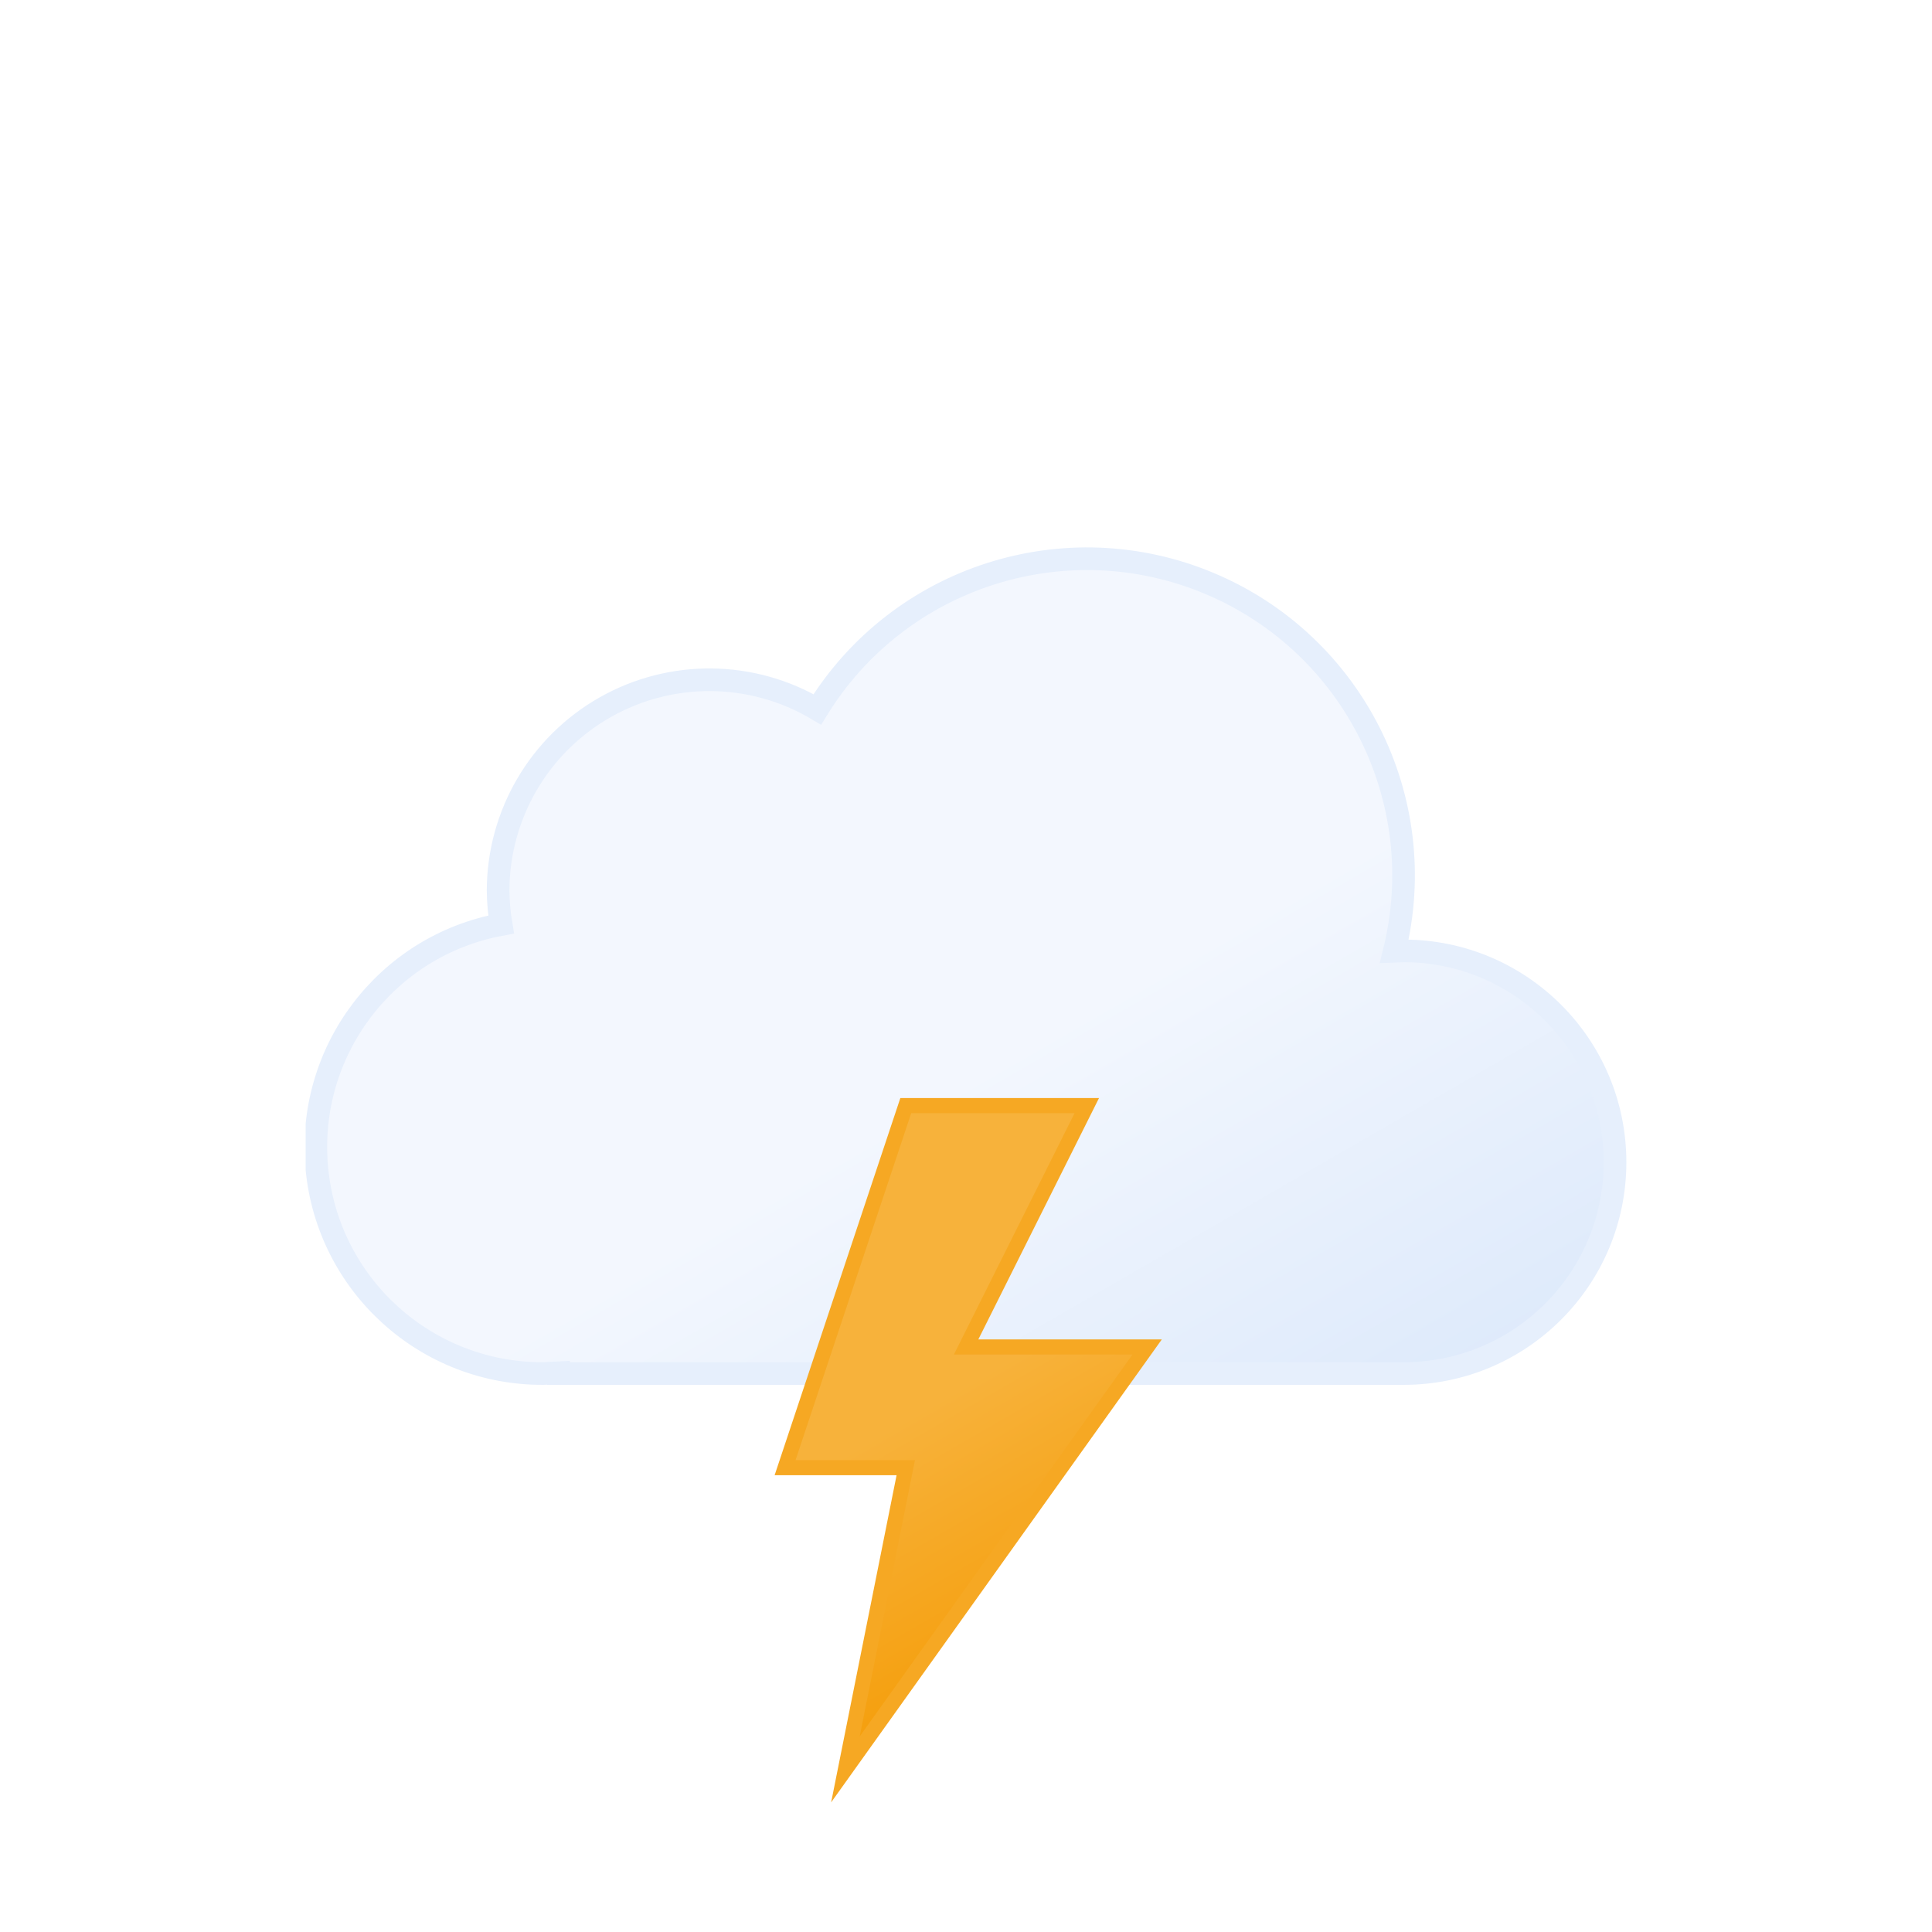
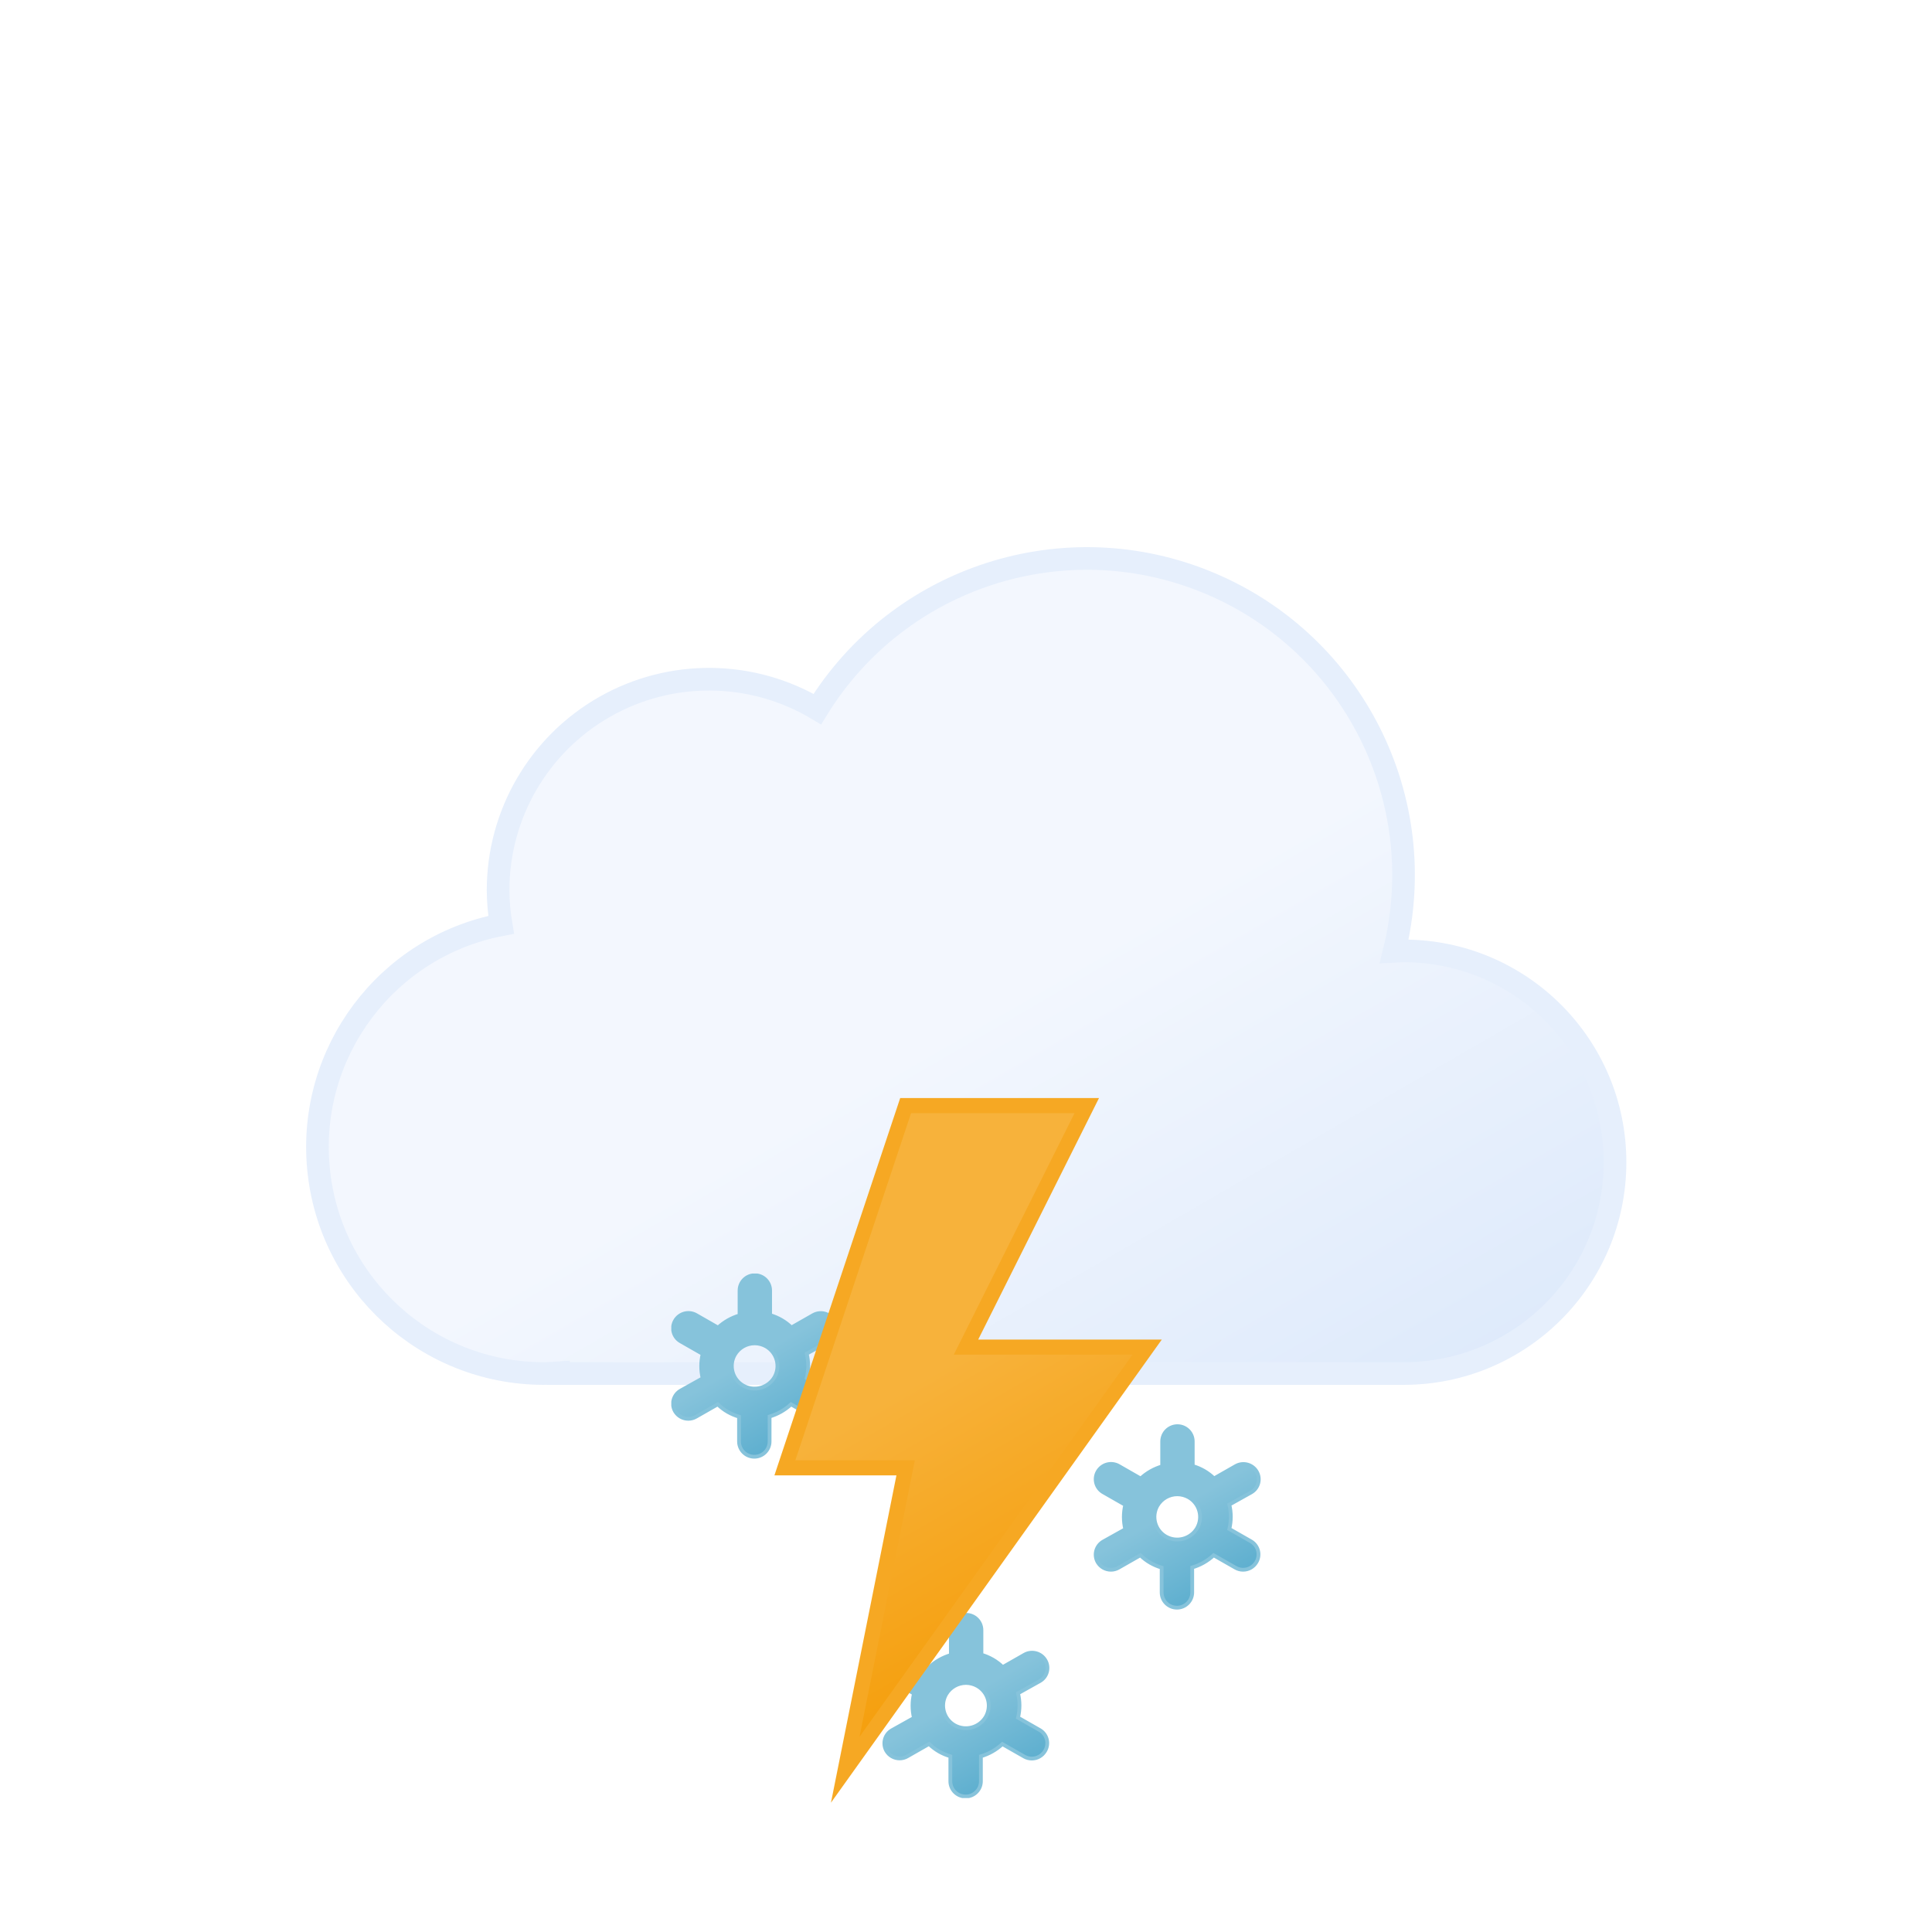
<svg xmlns="http://www.w3.org/2000/svg" xmlns:xlink="http://www.w3.org/1999/xlink" viewBox="0 0 512 512">
  <defs>
-     <linearGradient id="a" x1="99.5" x2="232.6" y1="30.7" y2="261.4" gradientUnits="userSpaceOnUse">
+     <linearGradient id="a" x1="99.45" y1="30.68" x2="232.64" y2="261.37" gradientUnits="userSpaceOnUse">
      <stop offset="0" stop-color="#f3f7fe" />
-       <stop offset=".5" stop-color="#f3f7fe" />
+       <stop offset="0.45" stop-color="#f3f7fe" />
      <stop offset="1" stop-color="#deeafb" />
    </linearGradient>
-     <linearGradient id="b" x1="8.7" x2="80.9" y1="17.1" y2="142.1" gradientUnits="userSpaceOnUse">
+     <linearGradient id="b" x1="8.67" y1="17.07" x2="80.88" y2="142.14" gradientUnits="userSpaceOnUse">
      <stop offset="0" stop-color="#f7b23b" />
-       <stop offset=".5" stop-color="#f7b23b" />
+       <stop offset="0.45" stop-color="#f7b23b" />
      <stop offset="1" stop-color="#f59e0b" />
    </linearGradient>
-     <linearGradient id="c" x1="11.4" x2="32.8" y1="5.9" y2="43.1" gradientUnits="userSpaceOnUse">
+     <linearGradient id="c" x1="11.38" y1="5.93" x2="32.82" y2="43.07" gradientUnits="userSpaceOnUse">
      <stop offset="0" stop-color="#86c3db" />
-       <stop offset=".5" stop-color="#86c3db" />
+       <stop offset="0.45" stop-color="#86c3db" />
      <stop offset="1" stop-color="#5eafcf" />
    </linearGradient>
-     <linearGradient xlink:href="#c" id="d" x1="67.4" x2="88.8" y1="5.9" y2="43.1" />
-     <linearGradient xlink:href="#c" id="e" x1="123.4" x2="144.8" y1="5.9" y2="43.1" />
+     <linearGradient id="d" x1="67.38" y1="95.93" x2="88.82" y2="133.07" xlink:href="#c" />
+     <linearGradient id="e" x1="123.38" y1="45.93" x2="144.82" y2="83.07" xlink:href="#c" />
    <symbol id="f" viewBox="0 0 350 222">
-       <path fill="url(#a)" stroke="#e6effc" stroke-miterlimit="10" stroke-width="6" d="m291 107-2.5.1A83.9 83.9 0 00135.6 43 56 56 0 0051 91a56.6 56.6 0 00.8 9A60 60 0 0063 219l4-.2v.2h224a56 56 0 000-112Z" />
+       <path d="M291,107c-.85,0-1.68.09-2.53.13A83.9,83.9,0,0,0,135.6,42.92,55.91,55.91,0,0,0,51,91a56.56,56.56,0,0,0,.8,9.08A60,60,0,0,0,63,219c1.35,0,2.67-.11,4-.2v.2H291a56,56,0,0,0,0-112Z" stroke="#e6effc" stroke-miterlimit="10" stroke-width="6" fill="url(#a)" />
    </symbol>
-     <symbol id="g" overflow="visible" viewBox="0 0 156.2 49">
-       <g>
-         <path fill="url(#c)" stroke="#86c3db" stroke-miterlimit="10" d="m41.7 31-5.8-3.3a13.7 13.7 0 000-6.5l5.8-3.2a4 4 0 001.5-5.5 4 4 0 00-5.6-1.5l-5.8 3.3a13.6 13.6 0 00-2.6-2 13.8 13.8 0 00-3-1.3V4.5a4 4 0 00-8.1 0v6.6a14.3 14.3 0 00-5.7 3.2L6.6 11A4 4 0 001 12.5 4 4 0 002.5 18l5.8 3.3a13.7 13.7 0 000 6.5L2.5 31A4 4 0 001 36.5a4 4 0 003.5 2 4 4 0 002-.5l5.8-3.3a13.6 13.6 0 002.6 2 13.8 13.8 0 003 1.2v6.6a4 4 0 008.2 0v-6.6a14.2 14.2 0 005.6-3.2l6 3.3a4 4 0 002 .5 4 4 0 003.4-2 4 4 0 00-1.4-5.5ZM19 29.7a6 6 0 01-2.3-8.2 6.1 6.1 0 015.3-3 6.2 6.2 0 013 .8 6 6 0 012.2 8.2 6.1 6.1 0 01-8.2 2.2Z" opacity="0">
-           <animateTransform additive="sum" attributeName="transform" dur="6s" repeatCount="indefinite" type="rotate" values="0 24 24; 360 24 24" />
-           <animate id="t1" attributeName="opacity" begin="0s; t1.end+1s" dur="2s" keyTimes="0; .17; .83; 1" values="0; 1; 1; 0" />
-         </path>
-         <animateTransform id="s1" additive="sum" attributeName="transform" begin="0s; s1.end+1s" dur="2s" type="translate" values="0 -36; 0 92;" />
-       </g>
-       <g>
-         <path fill="url(#d)" stroke="#86c3db" stroke-miterlimit="10" d="m97.7 31-5.8-3.3a13.7 13.7 0 000-6.5l5.8-3.2a4 4 0 001.5-5.5 4 4 0 00-5.6-1.5l-5.8 3.3a13.6 13.6 0 00-2.6-2 13.8 13.8 0 00-3-1.3V4.5a4 4 0 00-8.1 0v6.6a14.3 14.3 0 00-5.7 3.2L62.6 11a4 4 0 00-5.6 1.5 4 4 0 001.5 5.5l5.8 3.3a13.7 13.7 0 000 6.5L58.5 31a4 4 0 00-1.5 5.5 4 4 0 003.5 2 4 4 0 002-.5l5.8-3.3a13.6 13.6 0 002.7 2 13.8 13.8 0 003 1.2v6.6a4 4 0 008 0v-6.6a14.2 14.2 0 005.7-3.2l6 3.3a4 4 0 002 .5 4 4 0 003.4-2 4 4 0 00-1.4-5.5ZM75 29.7a6 6 0 01-2.3-8.2 6.1 6.1 0 015.3-3 6.2 6.2 0 013 .8 6 6 0 012.2 8.2 6.1 6.1 0 01-8.2 2.2Z" opacity="0">
-           <animateTransform additive="sum" attributeName="transform" dur="6s" repeatCount="indefinite" type="rotate" values="0 80 24; 360 80 24" />
-           <animate id="t2" attributeName="opacity" begin="-.83s; t2.end+1s" dur="2s" keyTimes="0; .17; .83; 1" values="0; 1; 1; 0" />
-         </path>
-         <animateTransform id="s2" additive="sum" attributeName="transform" begin="-.83s; s2.end+1s" dur="2s" type="translate" values="0 -36; 0 92;" />
-       </g>
-       <g>
-         <path fill="url(#e)" stroke="#86c3db" stroke-miterlimit="10" d="m153.7 31-5.8-3.3a13.7 13.7 0 000-6.5l5.8-3.2a4 4 0 001.5-5.5 4 4 0 00-5.6-1.5l-5.8 3.3a13.6 13.6 0 00-2.6-2 13.8 13.8 0 00-3-1.3V4.5a4 4 0 00-8.1 0v6.6a14.3 14.3 0 00-5.7 3.2l-5.8-3.3a4 4 0 00-5.6 1.5 4 4 0 001.5 5.5l5.8 3.3a13.7 13.7 0 000 6.5l-5.8 3.2a4 4 0 00-1.5 5.5 4 4 0 003.5 2 4 4 0 002-.5l5.8-3.3a13.6 13.6 0 002.7 2 13.8 13.8 0 003 1.2v6.6a4 4 0 008 0v-6.6a14.2 14.2 0 005.7-3.2l5.8 3.3a4 4 0 002 .5 4 4 0 003.5-2 4 4 0 00-1.3-5.5ZM131 29.7a6 6 0 01-2.3-8.2 6.1 6.1 0 015.3-3 6.2 6.2 0 013 .8 6 6 0 012.2 8.2 6.1 6.1 0 01-8.2 2.2Z" opacity="0">
-           <animateTransform additive="sum" attributeName="transform" dur="6s" repeatCount="indefinite" type="rotate" values="0 136 24; 360 136 24" />
-           <animate id="t3" attributeName="opacity" begin=".83s; t3.end+1s" dur="2s" keyTimes="0; .17; .83; 1" values="0; 1; 1; 0" />
-         </path>
-         <animateTransform id="s3" additive="sum" attributeName="transform" begin=".83s; s3.end+1s" dur="2s" type="translate" values="0 -36; 0 92;" />
-       </g>
+     <symbol id="g" viewBox="0 0 156.2 139">
+       <path d="M41.67,31l-5.78-3.3a13.74,13.74,0,0,0,0-6.47L41.67,18a4,4,0,0,0,1.49-5.46A4.08,4.08,0,0,0,37.62,11l-5.79,3.3a13.61,13.61,0,0,0-2.64-2,13.84,13.84,0,0,0-3-1.28V4.5a4.05,4.05,0,0,0-8.1,0v6.6a14.25,14.25,0,0,0-5.69,3.23L6.58,11A4.08,4.08,0,0,0,1,12.5,4,4,0,0,0,2.53,18l5.78,3.3a13.74,13.74,0,0,0,0,6.47L2.53,31A4,4,0,0,0,1,36.5a4.08,4.08,0,0,0,3.52,2,4,4,0,0,0,2-.54l5.79-3.3a13.61,13.61,0,0,0,2.64,2,13.8,13.8,0,0,0,3,1.27V44.5a4.05,4.05,0,0,0,8.1,0V37.89a14.22,14.22,0,0,0,5.68-3.23L37.62,38a4,4,0,0,0,2,.54,4.08,4.08,0,0,0,3.52-2A4,4,0,0,0,41.67,31ZM19.06,29.7a6,6,0,0,1-2.22-8.2,6.1,6.1,0,0,1,5.27-3,6.16,6.16,0,0,1,3,.8,6,6,0,0,1,2.22,8.2A6.12,6.12,0,0,1,19.06,29.7Z" stroke="#86c3db" stroke-miterlimit="10" fill="url(#c)" />
+       <path d="M97.67,121l-5.78-3.3a13.74,13.74,0,0,0,0-6.47L97.67,108a4,4,0,0,0,1.49-5.46A4.08,4.08,0,0,0,93.62,101l-5.79,3.3a13.61,13.61,0,0,0-2.64-2,13.84,13.84,0,0,0-3-1.28V94.5a4.05,4.05,0,0,0-8.1,0v6.6a14.25,14.25,0,0,0-5.69,3.23L62.58,101A4.08,4.08,0,0,0,57,102.5,4,4,0,0,0,58.53,108l5.78,3.3a13.74,13.74,0,0,0,0,6.47L58.53,121A4,4,0,0,0,57,126.5a4.08,4.08,0,0,0,3.52,2,4,4,0,0,0,2-.54l5.79-3.3a13.61,13.61,0,0,0,2.64,2,13.8,13.8,0,0,0,3,1.27v6.61a4.05,4.05,0,0,0,8.1,0v-6.61a14.22,14.22,0,0,0,5.68-3.23l5.79,3.3a4,4,0,0,0,2,.54,4.08,4.08,0,0,0,3.52-2A4,4,0,0,0,97.67,121ZM75.06,119.7a6,6,0,0,1-2.22-8.2,6.1,6.1,0,0,1,5.27-3,6.16,6.16,0,0,1,3,.8,6,6,0,0,1,2.22,8.2A6.12,6.12,0,0,1,75.06,119.7Z" stroke="#86c3db" stroke-miterlimit="10" fill="url(#d)" />
+       <path d="M153.67,71l-5.78-3.3a13.74,13.74,0,0,0,0-6.47L153.67,58a4,4,0,0,0,1.49-5.46A4.08,4.08,0,0,0,149.62,51l-5.79,3.3a13.61,13.61,0,0,0-2.64-2,13.84,13.84,0,0,0-3-1.28V44.5a4.05,4.05,0,0,0-8.1,0v6.6a14.25,14.25,0,0,0-5.69,3.23L118.58,51A4.08,4.08,0,0,0,113,52.5,4,4,0,0,0,114.53,58l5.78,3.3a13.74,13.74,0,0,0,0,6.47L114.53,71A4,4,0,0,0,113,76.5a4.08,4.08,0,0,0,3.52,2,4,4,0,0,0,2-.54l5.79-3.3a13.61,13.61,0,0,0,2.64,2,13.8,13.8,0,0,0,3,1.27V84.5a4.05,4.05,0,0,0,8.1,0V77.89a14.22,14.22,0,0,0,5.68-3.23l5.79,3.3a4,4,0,0,0,2,.54,4.08,4.08,0,0,0,3.52-2A4,4,0,0,0,153.67,71ZM131.06,69.7a6,6,0,0,1-2.22-8.2,6.1,6.1,0,0,1,5.27-3,6.16,6.16,0,0,1,3,.8,6,6,0,0,1,2.22,8.2A6.12,6.12,0,0,1,131.06,69.7Z" stroke="#86c3db" stroke-miterlimit="10" fill="url(#e)" />
    </symbol>
-     <symbol id="h" viewBox="0 0 102.7 186.8">
-       <path fill="url(#b)" stroke="#f6a823" stroke-miterlimit="10" stroke-width="4" d="m34.8 2-32 96h32l-16 80 80-112h-48l32-64h-48z">
-         <animate id="x1" attributeName="opacity" begin="0s; x1.end+.67s" dur="1.33s" keyTimes="0; .38; .5; .63; .75; .86; .94; 1" values="1; 1; 0; 1; 0; 1; 0; 1" />
-       </path>
+     <symbol id="h" viewBox="0 0 102.66 186.75">
+       <polygon points="34.77 2 2.77 98 34.77 98 18.77 178 98.78 66 50.77 66 82.78 2 34.77 2" stroke="#f6a823" stroke-miterlimit="10" stroke-width="4" fill="url(#b)" />
    </symbol>
  </defs>
-   <use xlink:href="#f" width="350" height="222" transform="translate(81 145)" />
-   <use xlink:href="#g" width="156.2" height="49" transform="translate(177.9 337.5)" />
-   <use xlink:href="#h" width="102.7" height="186.7" transform="translate(205.23 291)" />
+   <use width="350" height="222" transform="translate(81 145)" xlink:href="#f" />
+   <use width="156.2" height="139" transform="translate(177.9 337.5)" xlink:href="#g" />
+   <use width="102.66" height="186.74" transform="translate(205.23 291)" xlink:href="#h" />
</svg>
